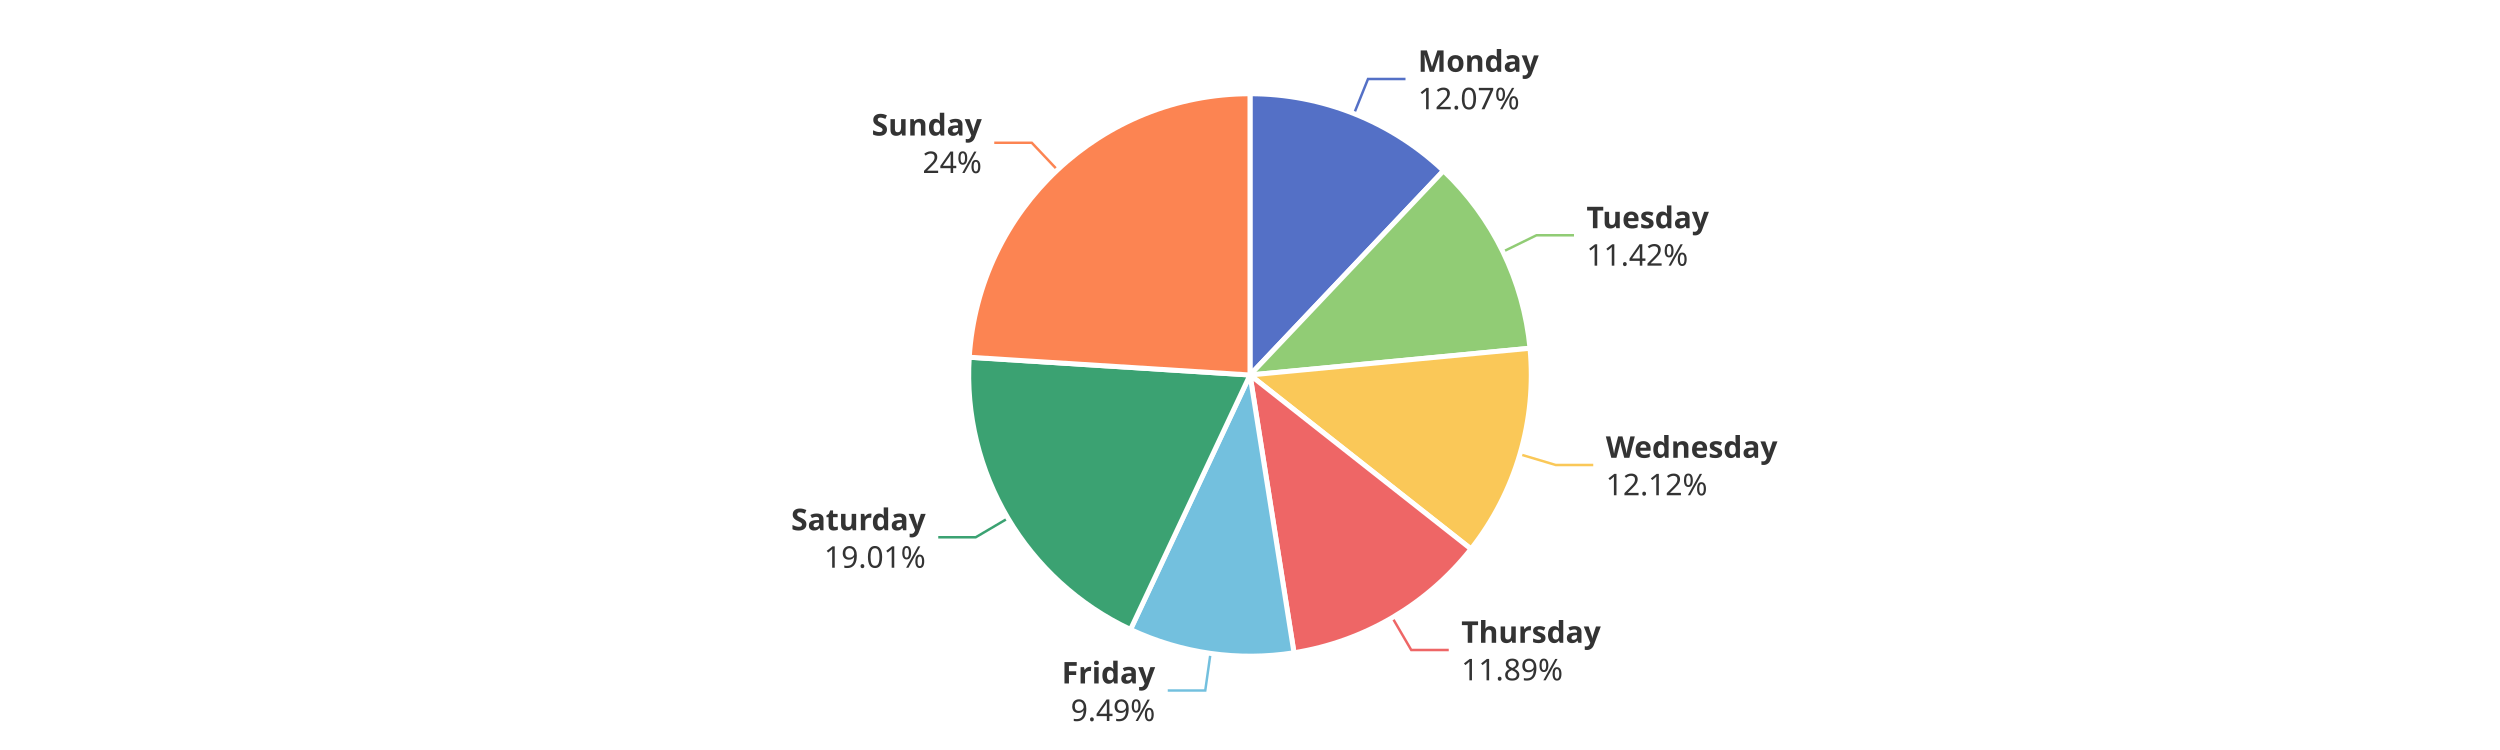
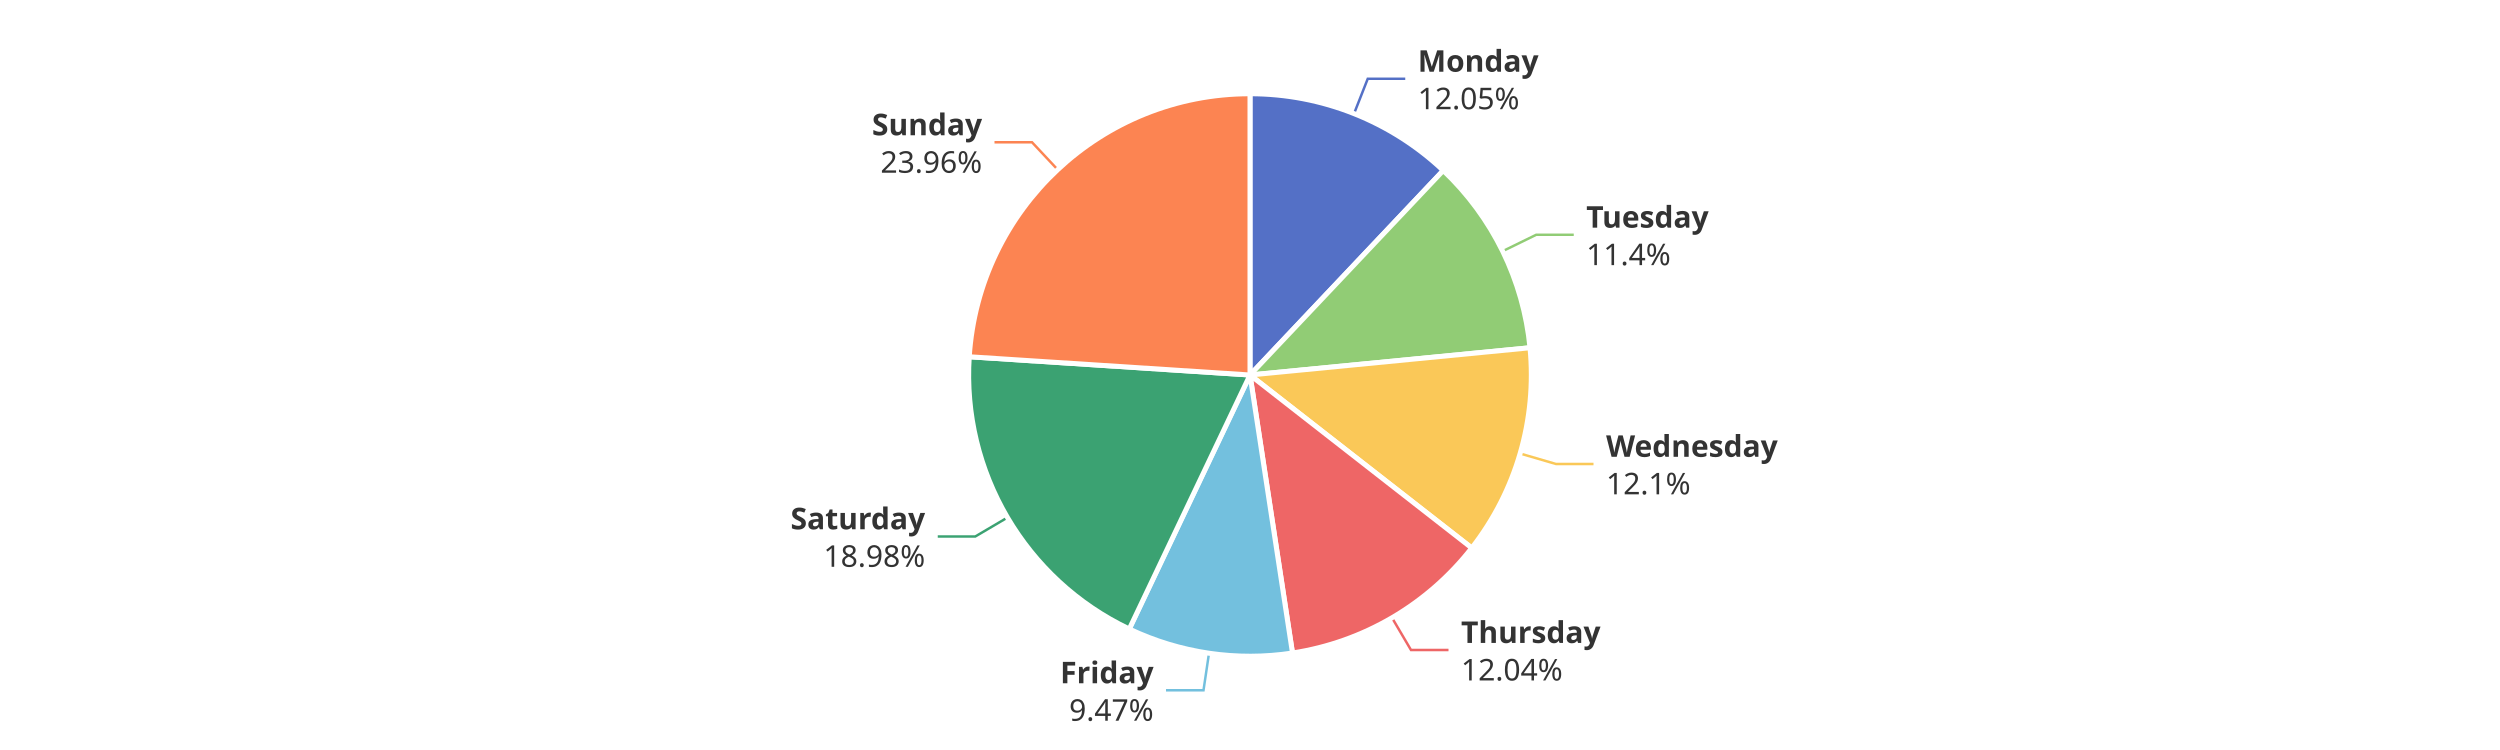
<svg xmlns="http://www.w3.org/2000/svg" width="1000" height="300" version="1.1" baseProfile="full" viewBox="0 0 1000 300">
  <rect width="1000" height="300" x="0" y="0" id="0" fill="#ffffff" />
-   <polyline points="541.6 45.5 547.2 31.6 562.2 31.6" fill="none" stroke="#5470c6" />
-   <polyline points="601.1 100.7 614.6 94.1 629.6 94.1" fill="none" stroke="#91cc75" />
-   <polyline points="607.9 181.7 622.3 186 637.3 186" fill="none" stroke="#fac858" />
-   <polyline points="556.9 247 564.5 260 579.5 260" fill="none" stroke="#ee6666" />
-   <polyline points="484.2 261.4 482.1 276.2 467.1 276.2" fill="none" stroke="#73c0de" />
-   <polyline points="403.2 207.3 390.3 214.9 375.3 214.9" fill="none" stroke="#3ba272" />
-   <polyline points="423 68 412.7 57.1 397.7 57.1" fill="none" stroke="#fc8452" />
-   <path d="M500 37.5A112.5 112.5 0 0 1 577.4 68.3L500 150Z" fill="#5470c6" stroke="#fff" stroke-width="2" stroke-linejoin="round" />
-   <path d="M577.4 68.3A112.5 112.5 0 0 1 612 139.3L500 150Z" fill="#91cc75" stroke="#fff" stroke-width="2" stroke-linejoin="round" />
-   <path d="M612 139.3A112.5 112.5 0 0 1 588.4 219.6L500 150Z" fill="#fac858" stroke="#fff" stroke-width="2" stroke-linejoin="round" />
-   <path d="M588.4 219.6A112.5 112.5 0 0 1 517.6 261.1L500 150Z" fill="#ee6666" stroke="#fff" stroke-width="2" stroke-linejoin="round" />
-   <path d="M517.6 261.1A112.5 112.5 0 0 1 452.2 251.8L500 150Z" fill="#73c0de" stroke="#fff" stroke-width="2" stroke-linejoin="round" />
-   <path d="M452.2 251.8A112.5 112.5 0 0 1 387.7 142.9L500 150Z" fill="#3ba272" stroke="#fff" stroke-width="2" stroke-linejoin="round" />
-   <path d="M387.7 142.9A112.5 112.5 0 0 1 500 37.5L500 150Z" fill="#fc8452" stroke="#fff" stroke-width="2" stroke-linejoin="round" />
-   <path d="M0 -15l42.8 0l0 30l-42.8 0Z" transform="translate(567.1965 31.557)" fill="none" />
-   <text dominant-baseline="central" text-anchor="start" style="font-size:12px;font-family:sans-serif;font-weight:bold;" y="-7.5" transform="translate(567.1965 31.557)" fill="#333" stroke="rgb(255,255,255)" stroke-width="2" paint-order="stroke" stroke-miterlimit="2">Monday</text>
-   <text dominant-baseline="central" text-anchor="start" style="font-size:12px;font-family:sans-serif;" y="7.5" transform="translate(567.1965 31.557)" fill="#333" stroke="rgb(255,255,255)" stroke-width="2" paint-order="stroke" stroke-miterlimit="2">12.07%</text>
-   <path d="M0 -15l46.2 0l0 30l-46.2 0Z" transform="translate(634.604 94.1237)" fill="none" />
-   <text dominant-baseline="central" text-anchor="start" style="font-size:12px;font-family:sans-serif;font-weight:bold;" y="-7.5" transform="translate(634.604 94.1237)" fill="#333" stroke="rgb(255,255,255)" stroke-width="2" paint-order="stroke" stroke-miterlimit="2">Tuesday</text>
-   <text dominant-baseline="central" text-anchor="start" style="font-size:12px;font-family:sans-serif;" y="7.5" transform="translate(634.604 94.1237)" fill="#333" stroke="rgb(255,255,255)" stroke-width="2" paint-order="stroke" stroke-miterlimit="2">11.42%</text>
-   <path d="M0 -15l63.6 0l0 30l-63.6 0Z" transform="translate(642.3251 185.9558)" fill="none" />
-   <text dominant-baseline="central" text-anchor="start" style="font-size:12px;font-family:sans-serif;font-weight:bold;" y="-7.5" transform="translate(642.3251 185.9558)" fill="#333" stroke="rgb(255,255,255)" stroke-width="2" paint-order="stroke" stroke-miterlimit="2">Wednesday</text>
-   <text dominant-baseline="central" text-anchor="start" style="font-size:12px;font-family:sans-serif;" y="7.5" transform="translate(642.3251 185.9558)" fill="#333" stroke="rgb(255,255,255)" stroke-width="2" paint-order="stroke" stroke-miterlimit="2">12.12%</text>
-   <path d="M0 -15l50.2 0l0 30l-50.2 0Z" transform="translate(584.5231 259.9682)" fill="none" />
-   <text dominant-baseline="central" text-anchor="start" style="font-size:12px;font-family:sans-serif;font-weight:bold;" y="-7.5" transform="translate(584.5231 259.9682)" fill="#333" stroke="rgb(255,255,255)" stroke-width="2" paint-order="stroke" stroke-miterlimit="2">Thursday</text>
-   <text dominant-baseline="central" text-anchor="start" style="font-size:12px;font-family:sans-serif;" y="7.5" transform="translate(584.5231 259.9682)" fill="#333" stroke="rgb(255,255,255)" stroke-width="2" paint-order="stroke" stroke-miterlimit="2">11.89%</text>
-   <path d="M-34.2 -15l34.2 0l0 30l-34.2 0Z" transform="translate(462.0747 276.2337)" fill="none" />
-   <text dominant-baseline="central" text-anchor="end" style="font-size:12px;font-family:sans-serif;font-weight:bold;" y="-7.5" transform="translate(462.0747 276.2337)" fill="#333" stroke="rgb(255,255,255)" stroke-width="2" paint-order="stroke" stroke-miterlimit="2">Friday</text>
-   <text dominant-baseline="central" text-anchor="end" style="font-size:12px;font-family:sans-serif;" y="7.5" transform="translate(462.0747 276.2337)" fill="#333" stroke="rgb(255,255,255)" stroke-width="2" paint-order="stroke" stroke-miterlimit="2">9.49%</text>
-   <path d="M-48.2 -15l48.2 0l0 30l-48.2 0Z" transform="translate(370.2758 214.9373)" fill="none" />
-   <text dominant-baseline="central" text-anchor="end" style="font-size:12px;font-family:sans-serif;font-weight:bold;" y="-7.5" transform="translate(370.2758 214.9373)" fill="#333" stroke="rgb(255,255,255)" stroke-width="2" paint-order="stroke" stroke-miterlimit="2">Saturday</text>
-   <text dominant-baseline="central" text-anchor="end" style="font-size:12px;font-family:sans-serif;" y="7.5" transform="translate(370.2758 214.9373)" fill="#333" stroke="rgb(255,255,255)" stroke-width="2" paint-order="stroke" stroke-miterlimit="2">19.01%</text>
-   <path d="M-40.9 -15l40.9 0l0 30l-40.9 0Z" transform="translate(392.7202 57.0565)" fill="none" />
-   <text dominant-baseline="central" text-anchor="end" style="font-size:12px;font-family:sans-serif;font-weight:bold;" y="-7.5" transform="translate(392.7202 57.0565)" fill="#333" stroke="rgb(255,255,255)" stroke-width="2" paint-order="stroke" stroke-miterlimit="2">Sunday</text>
-   <text dominant-baseline="central" text-anchor="end" style="font-size:12px;font-family:sans-serif;" y="7.5" transform="translate(392.7202 57.0565)" fill="#333" stroke="rgb(255,255,255)" stroke-width="2" paint-order="stroke" stroke-miterlimit="2">24%</text>
+   <polyline points="541.6 45.5 547.1 31.5 562.1 31.5" fill="none" stroke="#5470c6" />
+   <polyline points="601 100.5 614.5 93.9 629.5 93.9" fill="none" stroke="#91cc75" />
+   <polyline points="608 181.4 622.4 185.6 637.4 185.6" fill="none" stroke="#fac858" />
+   <polyline points="556.8 247.1 564.4 260 579.4 260" fill="none" stroke="#ee6666" />
+   <polyline points="483.6 261.3 481.4 276.1 466.4 276.1" fill="none" stroke="#73c0de" />
+   <polyline points="403 207 390.1 214.6 375.1 214.6" fill="none" stroke="#3ba272" />
+   <polyline points="423.1 67.9 412.8 56.9 397.8 56.9" fill="none" stroke="#fc8452" />
+   <path d="M500 37.5A112.5 112.5 0 0 1 577.3 68.2L500 150Z" fill="#5470c6" stroke="#fff" stroke-width="2" stroke-linejoin="round" />
+   <path d="M577.3 68.2A112.5 112.5 0 0 1 612 139.1L500 150Z" fill="#91cc75" stroke="#fff" stroke-width="2" stroke-linejoin="round" />
+   <path d="M612 139.1A112.5 112.5 0 0 1 588.7 219.2L500 150Z" fill="#fac858" stroke="#fff" stroke-width="2" stroke-linejoin="round" />
+   <path d="M588.7 219.2A112.5 112.5 0 0 1 517 261.2L500 150Z" fill="#ee6666" stroke="#fff" stroke-width="2" stroke-linejoin="round" />
+   <path d="M517 261.2A112.5 112.5 0 0 1 451.7 251.6L500 150Z" fill="#73c0de" stroke="#fff" stroke-width="2" stroke-linejoin="round" />
+   <path d="M451.7 251.6A112.5 112.5 0 0 1 387.7 142.7L500 150Z" fill="#3ba272" stroke="#fff" stroke-width="2" stroke-linejoin="round" />
+   <path d="M387.7 142.7A112.5 112.5 0 0 1 500 37.5L500 150Z" fill="#fc8452" stroke="#fff" stroke-width="2" stroke-linejoin="round" />
+   <path d="M0 -15l42.8 0l0 30l-42.8 0Z" transform="translate(567.122 31.5274)" fill="none" />
+   <text dominant-baseline="central" text-anchor="start" style="font-size:12px;font-family:sans-serif;font-weight:bold;" y="-7.5" transform="translate(567.122 31.5274)" fill="#333" stroke="rgb(255,255,255)" stroke-width="2" paint-order="stroke" stroke-miterlimit="2">Monday</text>
+   <text dominant-baseline="central" text-anchor="start" style="font-size:12px;font-family:sans-serif;" y="7.5" transform="translate(567.122 31.5274)" fill="#333" stroke="rgb(255,255,255)" stroke-width="2" paint-order="stroke" stroke-miterlimit="2">12.05%</text>
+   <path d="M0 -15l46.2 0l0 30l-46.2 0Z" transform="translate(634.4985 93.9078)" fill="none" />
+   <text dominant-baseline="central" text-anchor="start" style="font-size:12px;font-family:sans-serif;font-weight:bold;" y="-7.5" transform="translate(634.4985 93.9078)" fill="#333" stroke="rgb(255,255,255)" stroke-width="2" paint-order="stroke" stroke-miterlimit="2">Tuesday</text>
+   <text dominant-baseline="central" text-anchor="start" style="font-size:12px;font-family:sans-serif;" y="7.5" transform="translate(634.4985 93.9078)" fill="#333" stroke="rgb(255,255,255)" stroke-width="2" paint-order="stroke" stroke-miterlimit="2">11.4%</text>
+   <path d="M0 -15l63.6 0l0 30l-63.6 0Z" transform="translate(642.4374 185.5714)" fill="none" />
+   <text dominant-baseline="central" text-anchor="start" style="font-size:12px;font-family:sans-serif;font-weight:bold;" y="-7.5" transform="translate(642.4374 185.5714)" fill="#333" stroke="rgb(255,255,255)" stroke-width="2" paint-order="stroke" stroke-miterlimit="2">Wednesday</text>
+   <text dominant-baseline="central" text-anchor="start" style="font-size:12px;font-family:sans-serif;" y="7.5" transform="translate(642.4374 185.5714)" fill="#333" stroke="rgb(255,255,255)" stroke-width="2" paint-order="stroke" stroke-miterlimit="2">12.1%</text>
+   <path d="M0 -15l50.2 0l0 30l-50.2 0Z" transform="translate(584.4195 260.029)" fill="none" />
+   <text dominant-baseline="central" text-anchor="start" style="font-size:12px;font-family:sans-serif;font-weight:bold;" y="-7.5" transform="translate(584.4195 260.029)" fill="#333" stroke="rgb(255,255,255)" stroke-width="2" paint-order="stroke" stroke-miterlimit="2">Thursday</text>
+   <text dominant-baseline="central" text-anchor="start" style="font-size:12px;font-family:sans-serif;" y="7.5" transform="translate(584.4195 260.029)" fill="#333" stroke="rgb(255,255,255)" stroke-width="2" paint-order="stroke" stroke-miterlimit="2">12.04%</text>
+   <path d="M-34.2 -15l34.2 0l0 30l-34.2 0Z" transform="translate(461.4405 276.142)" fill="none" />
+   <text dominant-baseline="central" text-anchor="end" style="font-size:12px;font-family:sans-serif;font-weight:bold;" y="-7.5" transform="translate(461.4405 276.142)" fill="#333" stroke="rgb(255,255,255)" stroke-width="2" paint-order="stroke" stroke-miterlimit="2">Friday</text>
+   <text dominant-baseline="central" text-anchor="end" style="font-size:12px;font-family:sans-serif;" y="7.5" transform="translate(461.4405 276.142)" fill="#333" stroke="rgb(255,255,255)" stroke-width="2" paint-order="stroke" stroke-miterlimit="2">9.47%</text>
+   <path d="M-48.2 -15l48.2 0l0 30l-48.2 0Z" transform="translate(370.052 214.5577)" fill="none" />
+   <text dominant-baseline="central" text-anchor="end" style="font-size:12px;font-family:sans-serif;font-weight:bold;" y="-7.5" transform="translate(370.052 214.5577)" fill="#333" stroke="rgb(255,255,255)" stroke-width="2" paint-order="stroke" stroke-miterlimit="2">Saturday</text>
+   <text dominant-baseline="central" text-anchor="end" style="font-size:12px;font-family:sans-serif;" y="7.5" transform="translate(370.052 214.5577)" fill="#333" stroke="rgb(255,255,255)" stroke-width="2" paint-order="stroke" stroke-miterlimit="2">18.98%</text>
+   <path d="M-40.9 -15l40.9 0l0 30l-40.9 0Z" transform="translate(392.8371 56.9469)" fill="none" />
+   <text dominant-baseline="central" text-anchor="end" style="font-size:12px;font-family:sans-serif;font-weight:bold;" y="-7.5" transform="translate(392.8371 56.9469)" fill="#333" stroke="rgb(255,255,255)" stroke-width="2" paint-order="stroke" stroke-miterlimit="2">Sunday</text>
+   <text dominant-baseline="central" text-anchor="end" style="font-size:12px;font-family:sans-serif;" y="7.5" transform="translate(392.8371 56.9469)" fill="#333" stroke="rgb(255,255,255)" stroke-width="2" paint-order="stroke" stroke-miterlimit="2">23.96%</text>
</svg>
